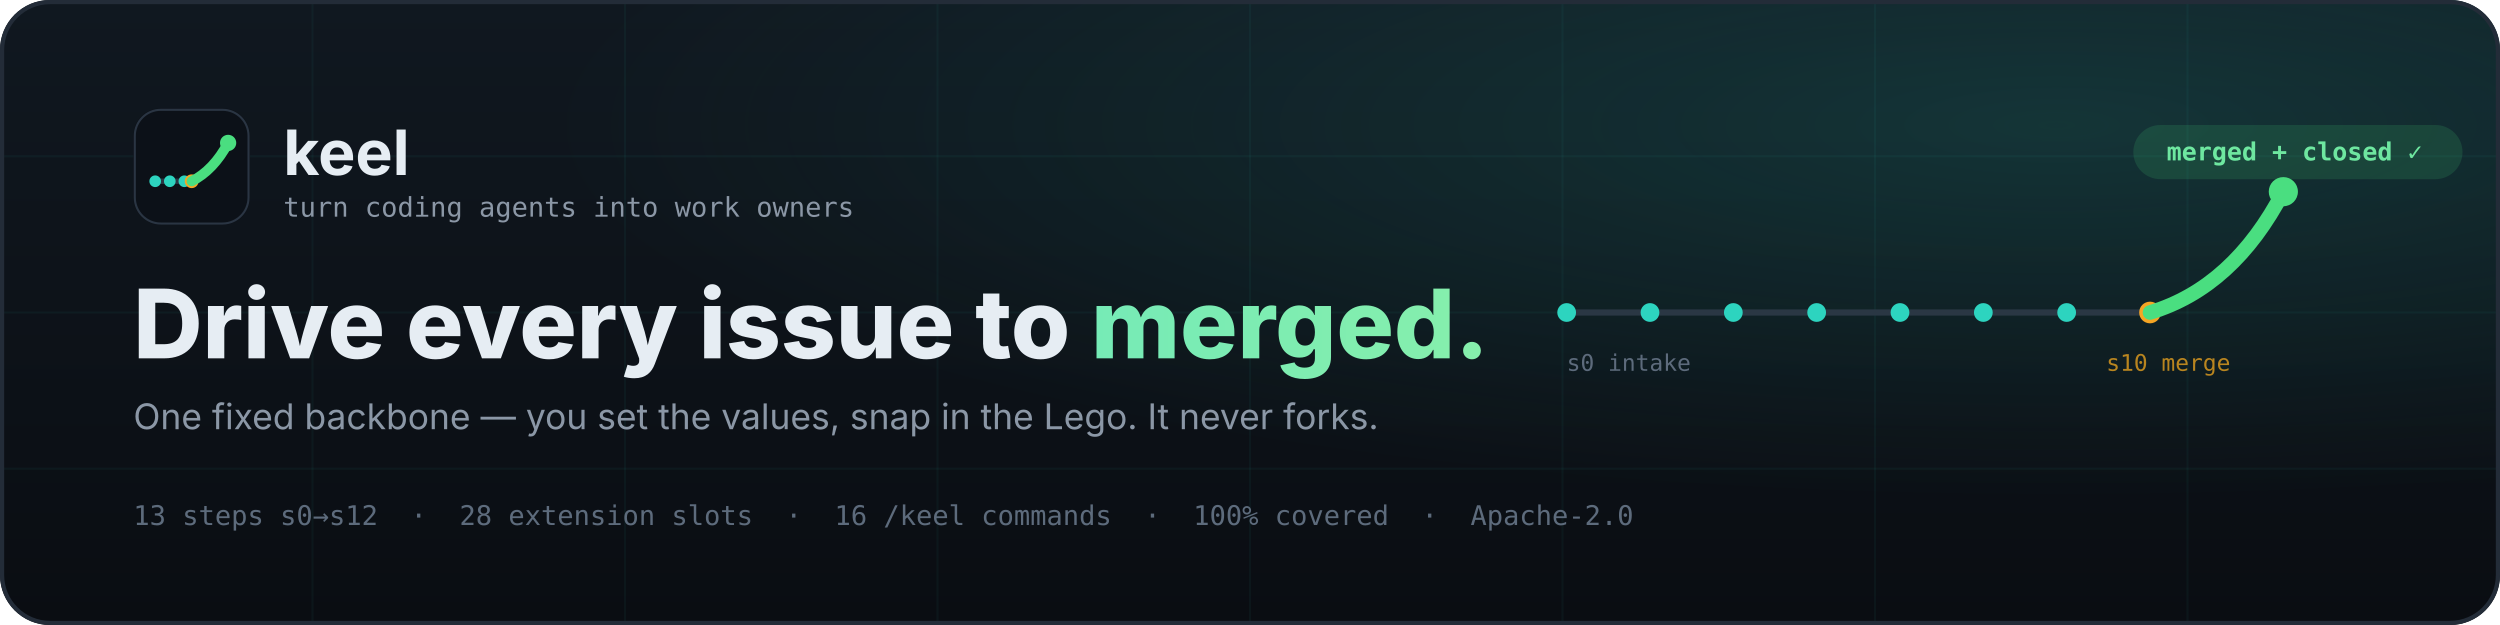
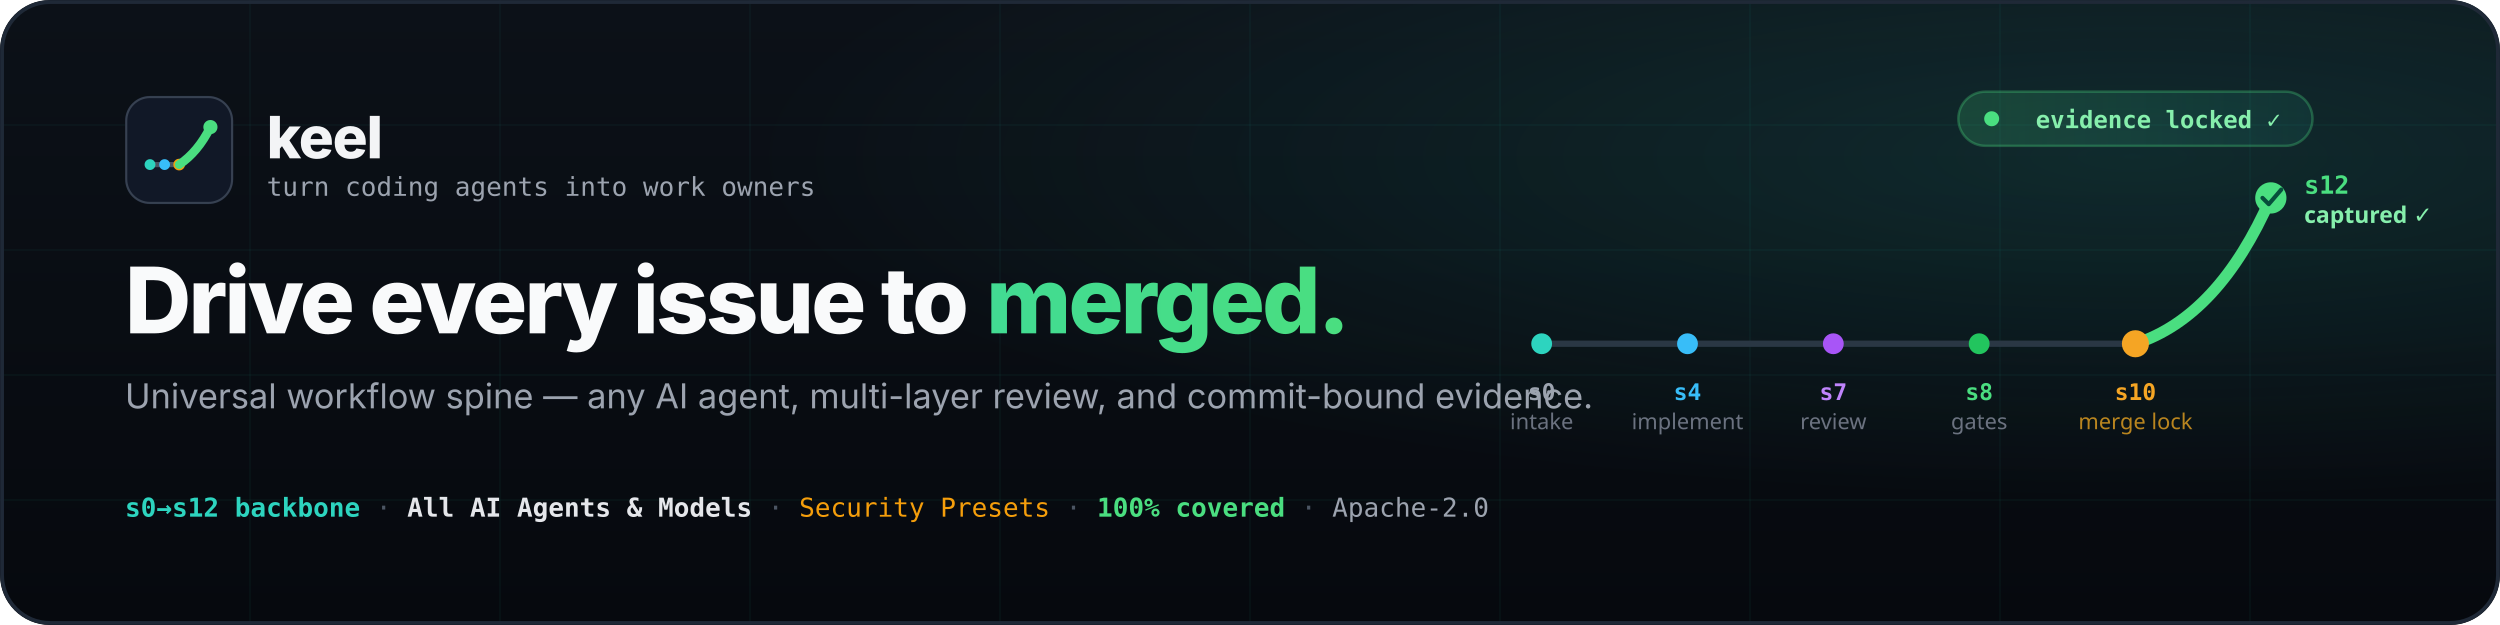
<svg xmlns="http://www.w3.org/2000/svg" width="1200" height="300" viewBox="0 0 1200 300" role="img" aria-label="keel — drive every issue to merged">
  <defs>
-     <linearGradient id="bg" x1="0" y1="0" x2="0" y2="1">
-       <stop offset="0" stop-color="#101820" />
-       <stop offset="1" stop-color="#0a0d12" />
+     <linearGradient id="bg-dark" x1="0" y1="0" x2="0" y2="1">
+       <stop offset="0%" stop-color="#0c1118" />
+       <stop offset="100%" stop-color="#06090e" />
    </linearGradient>
-     <linearGradient id="merged" x1="0" y1="0" x2="1" y2="0">
-       <stop offset="0" stop-color="#4fe0d0" />
-       <stop offset="1" stop-color="#86efac" />
+     <linearGradient id="merged-dark" x1="0" y1="0" x2="1" y2="0">
+       <stop offset="0%" stop-color="#2dd4bf" />
+       <stop offset="100%" stop-color="#4ade80" />
    </linearGradient>
-     <radialGradient id="glow" cx="0.82" cy="0.2" r="0.6">
-       <stop offset="0" stop-color="#2dd4bf" stop-opacity="0.16" />
-       <stop offset="1" stop-color="#2dd4bf" stop-opacity="0" />
+     <radialGradient id="glow-teal-dark" cx="0.85" cy="0.25" r="0.55">
+       <stop offset="0%" stop-color="#2dd4bf" stop-opacity="0.14" />
+       <stop offset="100%" stop-color="#2dd4bf" stop-opacity="0" />
    </radialGradient>
+     <linearGradient id="badge-glow-dark" x1="0" y1="0" x2="1" y2="0">
+       <stop offset="0%" stop-color="#4ade80" stop-opacity="0.18" />
+       <stop offset="100%" stop-color="#2dd4bf" stop-opacity="0.08" />
+     </linearGradient>
  </defs>
-   <rect width="1200" height="300" rx="24" fill="url(#bg)" />
-   <rect width="1200" height="300" rx="24" fill="url(#glow)" />
-   <g stroke="#2dd4bf" stroke-opacity="0.05">
-     <path d="M150 0v300M300 0v300M450 0v300M600 0v300M750 0v300M900 0v300M1050 0v300" />
-     <path d="M0 75h1200M0 150h1200M0 225h1200" />
+   <rect width="1200" height="300" rx="24" fill="url(#bg-dark)" />
+   <rect width="1200" height="300" rx="24" fill="url(#glow-teal-dark)" />
+   <g stroke="#2dd4bf" stroke-opacity="0.04">
+     <path d="M120 0v300M240 0v300M360 0v300M480 0v300M600 0v300M720 0v300M840 0v300M960 0v300M1080 0v300" />
+     <path d="M0 60h1200M0 120h1200M0 180h1200M0 240h1200" />
  </g>
-   <rect x="1" y="1" width="1198" height="298" rx="23" fill="none" stroke="#232c38" stroke-width="2" />
-   <g transform="translate(64,52)">
-     <rect width="56" height="56" rx="13" fill="#0c1118" />
-     <rect x="0.7" y="0.7" width="54.6" height="54.6" rx="12.5" fill="none" stroke="#2a3543" />
-     <line x1="10.5" y1="35" x2="28" y2="35" stroke="#2a3744" stroke-width="2.6" stroke-linecap="round" />
-     <circle cx="10.5" cy="35" r="2.8" fill="#2dd4bf" />
-     <circle cx="17.5" cy="35" r="2.8" fill="#2dd4bf" />
-     <circle cx="24.5" cy="35" r="2.8" fill="#2dd4bf" />
-     <circle cx="28" cy="35" r="3.3" fill="#f5a524" />
-     <path d="M28 35 Q38.5 29.7 45.5 16.6" stroke="#4ade80" stroke-width="4.8" fill="none" stroke-linecap="round" />
-     <circle cx="45.5" cy="16.6" r="3.9" fill="#4ade80" />
+   <rect x="1" y="1" width="1198" height="298" rx="23" fill="none" stroke="#1f2937" stroke-width="1.8" />
+   <g transform="translate(60, 46)">
+     <rect width="52" height="52" rx="12" fill="#111827" />
+     <rect x="0.6" y="0.6" width="50.8" height="50.8" rx="11.4" fill="none" stroke="#374151" />
+     <line x1="12" y1="33" x2="26" y2="33" stroke="#4b5563" stroke-width="2.5" stroke-linecap="round" />
+     <circle cx="12" cy="33" r="2.6" fill="#2dd4bf" />
+     <circle cx="19" cy="33" r="2.6" fill="#38bdf8" />
+     <circle cx="26" cy="33" r="2.8" fill="#f59e0b" />
+     <path d="M26 33 Q35 27 41 15" stroke="#4ade80" stroke-width="4.2" fill="none" stroke-linecap="round" />
+     <circle cx="41" cy="15" r="3.4" fill="#4ade80" />
+     <text x="68" y="30" font-family="ui-sans-serif, system-ui, -apple-system, sans-serif" font-size="28" font-weight="800" fill="#f3f4f6" letter-spacing="-0.02em">keel</text>
+     <text x="68" y="48" font-family="ui-monospace, 'SF Mono', Menlo, Consolas, monospace" font-size="12.5" fill="#9ca3af">turn coding agents into work owners</text>
  </g>
-   <text x="136" y="84" font-family="ui-sans-serif, system-ui, -apple-system, 'Segoe UI', sans-serif" font-size="30" font-weight="700" fill="#e6edf3">keel</text>
-   <text x="136" y="104" font-family="ui-monospace, 'SF Mono', Menlo, Consolas, monospace" font-size="13" fill="#8b97a6">turn coding agents into work owners</text>
-   <text x="64" y="172" font-family="ui-sans-serif, system-ui, -apple-system, 'Segoe UI', sans-serif" font-size="46" font-weight="800" fill="#e6edf3">Drive every issue to <tspan fill="url(#merged)">merged.</tspan>
+   <text x="60" y="160" font-family="ui-sans-serif, system-ui, -apple-system, sans-serif" font-size="44" font-weight="800" fill="#f9fafb" letter-spacing="-0.03em">Drive every issue to <tspan fill="url(#merged-dark)">merged.</tspan>
  </text>
-   <text x="64" y="206" font-family="ui-sans-serif, system-ui, -apple-system, 'Segoe UI', sans-serif" font-size="17" fill="#8b97a6">One fixed backbone — you set the values, snap in the Lego. It never forks.</text>
-   <text x="64" y="252" font-family="ui-monospace, 'SF Mono', Menlo, Consolas, monospace" font-size="13" fill="#5d6b7c">13 steps s0→s12  ·  28 extension slots  ·  16 /keel commands  ·  100% covered  ·  Apache-2.0</text>
-   <g transform="translate(712,0)">
-     <line x1="40" y1="150" x2="320" y2="150" stroke="#2a3744" stroke-width="3" stroke-linecap="round" />
-     <circle cx="40" cy="150" r="4.5" fill="#2dd4bf" />
-     <circle cx="80" cy="150" r="4.5" fill="#2dd4bf" />
-     <circle cx="120" cy="150" r="4.5" fill="#2dd4bf" />
-     <circle cx="160" cy="150" r="4.5" fill="#2dd4bf" />
-     <circle cx="200" cy="150" r="4.5" fill="#2dd4bf" />
-     <circle cx="240" cy="150" r="4.5" fill="#2dd4bf" />
-     <circle cx="280" cy="150" r="4.5" fill="#2dd4bf" />
-     <circle cx="320" cy="150" r="5.2" fill="#f5a524" />
-     <path d="M320 150 Q360 138 384 92" stroke="#4ade80" stroke-width="7" fill="none" stroke-linecap="round" />
-     <circle cx="384" cy="92" r="7" fill="#4ade80" />
-     <text x="40" y="178" font-family="ui-monospace, 'SF Mono', Menlo, Consolas, monospace" font-size="11" fill="#5d6b7c">s0 intake</text>
-     <text x="299" y="178" font-family="ui-monospace, 'SF Mono', Menlo, Consolas, monospace" font-size="11" fill="#b9851f">s10 merge</text>
-     <rect x="312" y="60" width="158" height="26" rx="13" fill="#4ade80" fill-opacity="0.14" />
-     <text x="328" y="77" font-family="ui-monospace, 'SF Mono', Menlo, Consolas, monospace" font-size="12" font-weight="700" fill="#6ee7a0">merged + closed ✓</text>
+   <text x="60" y="196" font-family="ui-sans-serif, system-ui, -apple-system, sans-serif" font-size="16.5" fill="#9ca3af">Universal workflow spine — any AI agent, multi-layer review, and commit-bound evidence.</text>
+   <g transform="translate(60, 248)">
+     <text font-family="ui-monospace, 'SF Mono', Menlo, Consolas, monospace" font-size="12.5" fill="#6b7280">
+       <tspan fill="#2dd4bf" font-weight="600">s0→s12 backbone</tspan>
+       <tspan fill="#4b5563"> · </tspan>
+       <tspan fill="#e5e7eb" font-weight="600">All AI Agents &amp; Models</tspan>
+       <tspan fill="#4b5563"> · </tspan>
+       <tspan fill="#f59e0b">Security Presets</tspan>
+       <tspan fill="#4b5563"> · </tspan>
+       <tspan fill="#4ade80" font-weight="600">100% covered</tspan>
+       <tspan fill="#4b5563"> · </tspan>
+       <tspan fill="#9ca3af">Apache-2.0</tspan>
+     </text>
+   </g>
+   <g transform="translate(710, 0)">
+     <g transform="translate(230, 44)">
+       <rect width="170" height="26" rx="13" fill="url(#badge-glow-dark)" stroke="#4ade80" stroke-opacity="0.3" stroke-width="1.2" />
+       <circle cx="16" cy="13" r="3.6" fill="#4ade80" />
+       <text x="96" y="17.5" text-anchor="middle" font-family="ui-monospace, 'SF Mono', Menlo, Consolas, monospace" font-size="11.5" font-weight="700" fill="#86efac">evidence locked ✓</text>
+     </g>
+     <line x1="30" y1="165" x2="315" y2="165" stroke="#2a3744" stroke-width="3" stroke-linecap="round" />
+     <path d="M 315 165 Q 355 152 380 95" stroke="#4ade80" stroke-width="5.5" fill="none" stroke-linecap="round" />
+     <circle cx="380" cy="95" r="7.5" fill="#4ade80" />
+     <path d="M 376 95 L 379 98 L 385 91" stroke="#064e3b" stroke-width="2" fill="none" stroke-linecap="round" stroke-linejoin="round" />
+     <text x="396" y="93" font-family="ui-monospace, 'SF Mono', Menlo, Consolas, monospace" font-size="12" font-weight="700" fill="#4ade80">s12</text>
+     <text x="396" y="107" font-family="ui-sans-serif, system-ui, sans-serif" font-size="11" font-weight="600" fill="#86efac">captured ✓</text>
+     <circle cx="30" cy="165" r="5" fill="#2dd4bf" />
+     <text x="30" y="192" text-anchor="middle" font-family="ui-monospace, 'SF Mono', Menlo, Consolas, monospace" font-size="11" font-weight="600" fill="#9ca3af">s0</text>
+     <text x="30" y="206" text-anchor="middle" font-family="ui-sans-serif, system-ui, sans-serif" font-size="10.5" fill="#6b7280">intake</text>
+     <circle cx="100" cy="165" r="5" fill="#38bdf8" />
+     <text x="100" y="192" text-anchor="middle" font-family="ui-monospace, 'SF Mono', Menlo, Consolas, monospace" font-size="11" font-weight="600" fill="#38bdf8">s4</text>
+     <text x="100" y="206" text-anchor="middle" font-family="ui-sans-serif, system-ui, sans-serif" font-size="10.5" fill="#6b7280">implement</text>
+     <circle cx="170" cy="165" r="5" fill="#a855f7" />
+     <text x="170" y="192" text-anchor="middle" font-family="ui-monospace, 'SF Mono', Menlo, Consolas, monospace" font-size="11" font-weight="600" fill="#c084fc">s7</text>
+     <text x="170" y="206" text-anchor="middle" font-family="ui-sans-serif, system-ui, sans-serif" font-size="10.5" fill="#6b7280">review</text>
+     <circle cx="240" cy="165" r="5" fill="#22c55e" />
+     <text x="240" y="192" text-anchor="middle" font-family="ui-monospace, 'SF Mono', Menlo, Consolas, monospace" font-size="11" font-weight="600" fill="#4ade80">s8</text>
+     <text x="240" y="206" text-anchor="middle" font-family="ui-sans-serif, system-ui, sans-serif" font-size="10.5" fill="#6b7280">gates</text>
+     <circle cx="315" cy="165" r="6.5" fill="#f5a524" />
+     <text x="315" y="192" text-anchor="middle" font-family="ui-monospace, 'SF Mono', Menlo, Consolas, monospace" font-size="11" font-weight="600" fill="#f5a524">s10</text>
+     <text x="315" y="206" text-anchor="middle" font-family="ui-sans-serif, system-ui, sans-serif" font-size="10.5" fill="#b9851f">merge lock</text>
  </g>
</svg>
